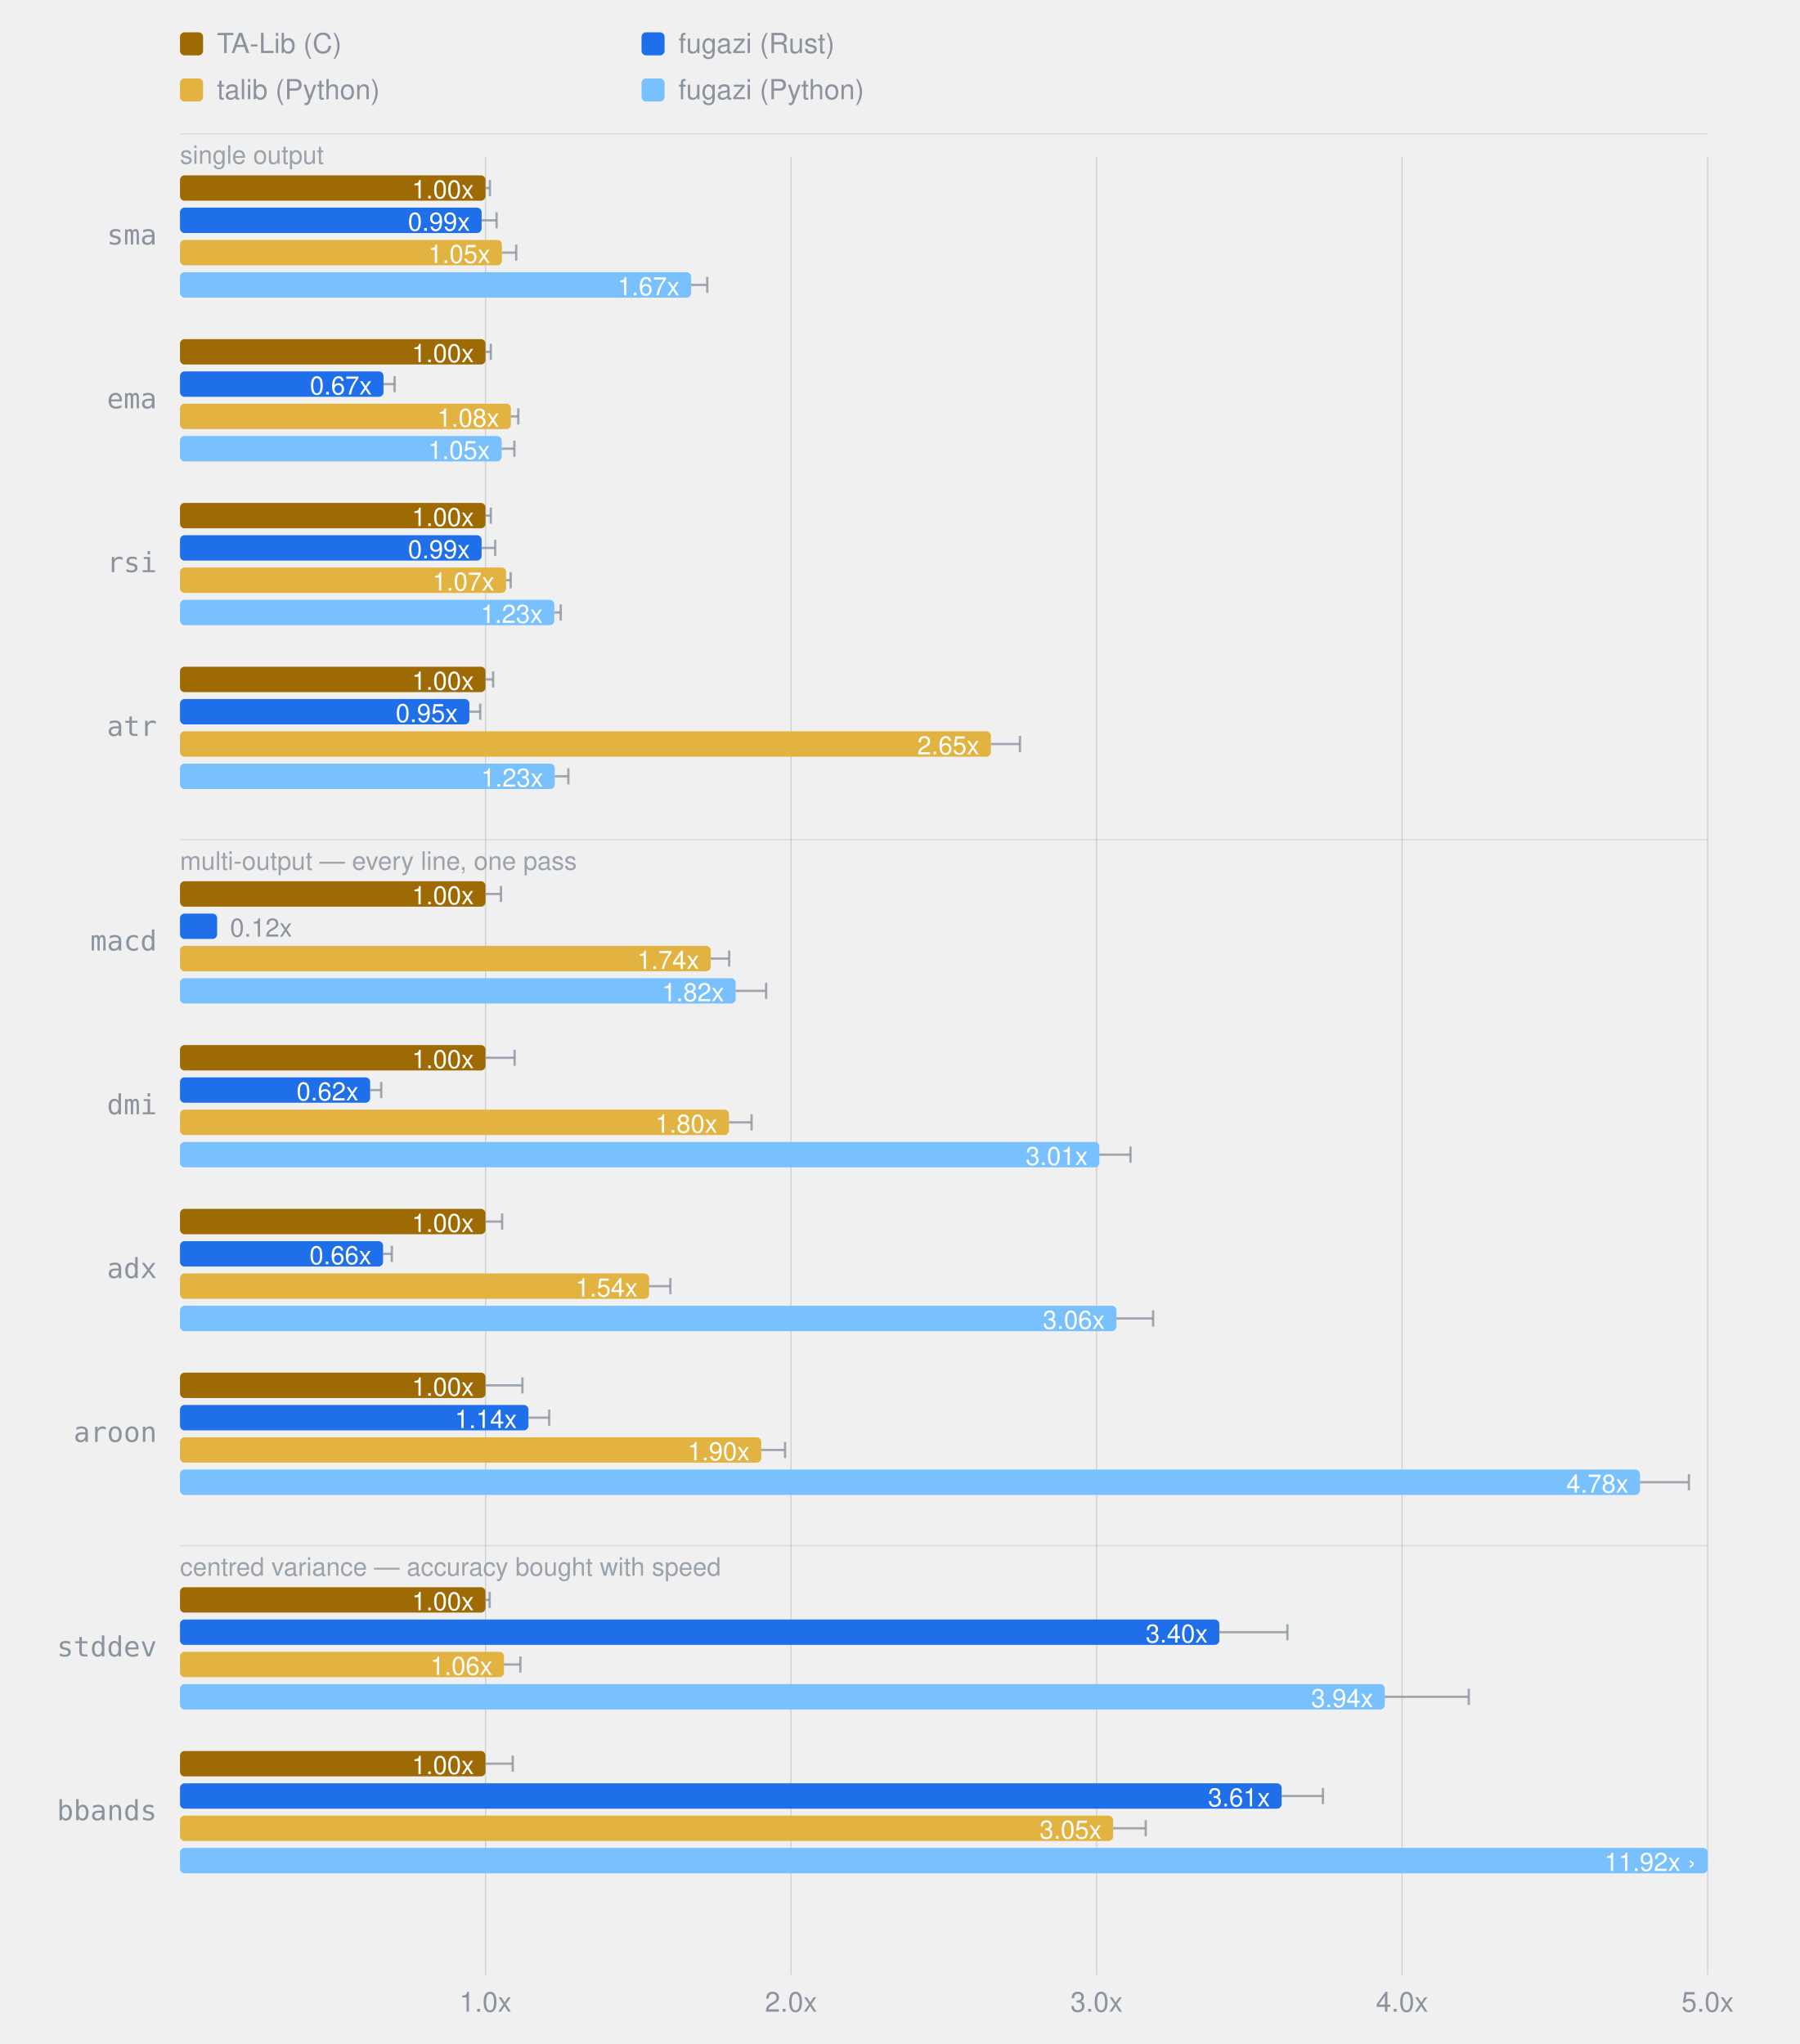
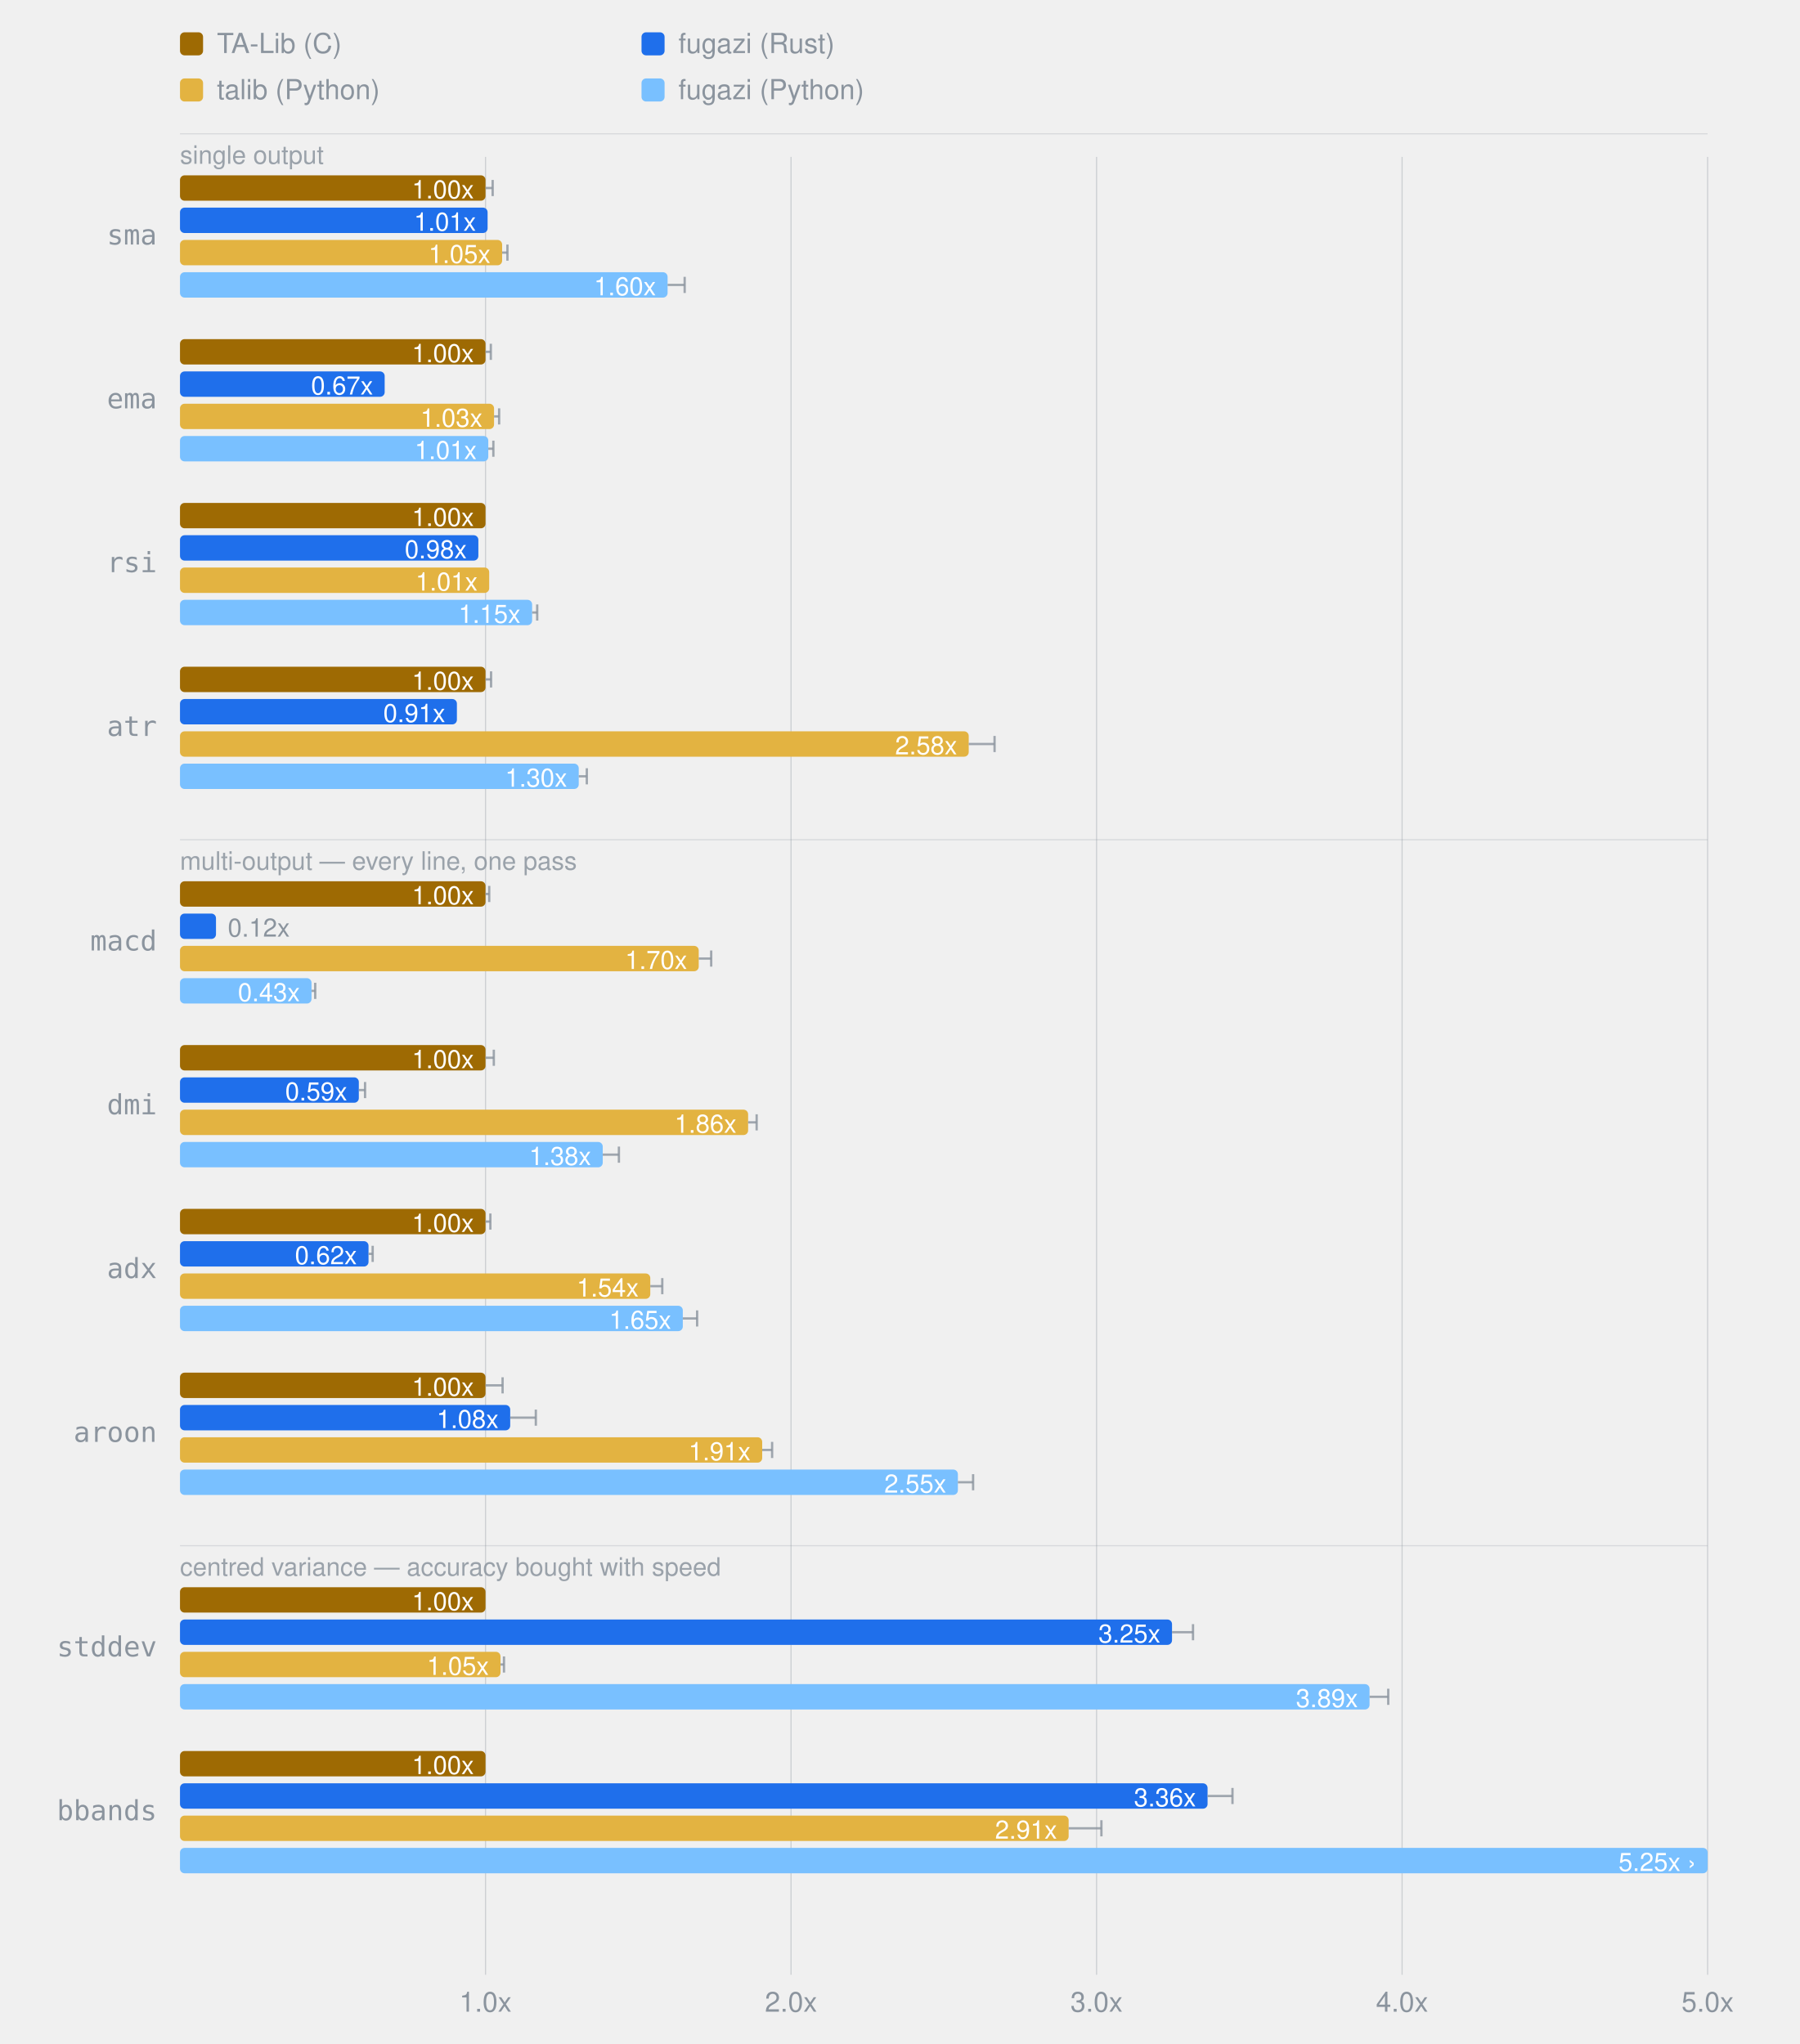
<svg xmlns="http://www.w3.org/2000/svg" width="780" height="886" viewBox="0 0 780 886" font-family="-apple-system,BlinkMacSystemFont,Segoe UI,Helvetica,Arial,sans-serif" font-size="12">
  <rect x="78" y="14" width="10" height="10" rx="2" fill="#9e6a03" />
  <text x="94" y="23" fill="#8b949e">TA-Lib (C)</text>
  <rect x="278" y="14" width="10" height="10" rx="2" fill="#1f6feb" />
  <text x="294" y="23" fill="#8b949e">fugazi (Rust)</text>
  <rect x="78" y="34" width="10" height="10" rx="2" fill="#e3b341" />
  <text x="94" y="43" fill="#8b949e">talib (Python)</text>
  <rect x="278" y="34" width="10" height="10" rx="2" fill="#79c0ff" />
  <text x="294" y="43" fill="#8b949e">fugazi (Python)</text>
  <line x1="210.4" y1="68" x2="210.4" y2="856" stroke="#8b949e" stroke-width="0.5" opacity="0.35" />
  <text x="210.4" y="872" fill="#8b949e" text-anchor="middle">1.0x</text>
  <line x1="342.8" y1="68" x2="342.8" y2="856" stroke="#8b949e" stroke-width="0.5" opacity="0.35" />
  <text x="342.8" y="872" fill="#8b949e" text-anchor="middle">2.0x</text>
  <line x1="475.2" y1="68" x2="475.2" y2="856" stroke="#8b949e" stroke-width="0.5" opacity="0.35" />
  <text x="475.2" y="872" fill="#8b949e" text-anchor="middle">3.0x</text>
  <line x1="607.6" y1="68" x2="607.6" y2="856" stroke="#8b949e" stroke-width="0.5" opacity="0.35" />
  <text x="607.6" y="872" fill="#8b949e" text-anchor="middle">4.0x</text>
  <line x1="740.0" y1="68" x2="740.0" y2="856" stroke="#8b949e" stroke-width="0.5" opacity="0.35" />
  <text x="740.0" y="872" fill="#8b949e" text-anchor="middle">5.0x</text>
  <line x1="78" y1="58" x2="740" y2="58" stroke="#8b949e" stroke-width="0.5" opacity="0.25" />
  <text x="78" y="71" fill="#8b949e" font-size="11" opacity="0.85">single output</text>
  <text x="68" y="106" fill="#8b949e" text-anchor="end" font-family="ui-monospace,SFMono-Regular,Consolas,monospace">sma</text>
  <rect x="78" y="76" width="132.4" height="11" rx="2" fill="#9e6a03" />
-   <line x1="210.4" y1="81.5" x2="212.3" y2="81.5" stroke="#8b949e" stroke-width="1" opacity="0.8" />
-   <line x1="212.3" y1="78.0" x2="212.3" y2="85.0" stroke="#8b949e" stroke-width="1" opacity="0.8" />
+   <line x1="210.4" y1="81.5" x2="213.5" y2="81.5" stroke="#8b949e" stroke-width="1" opacity="0.8" />
+   <line x1="213.5" y1="78.0" x2="213.5" y2="85.0" stroke="#8b949e" stroke-width="1" opacity="0.8" />
  <text x="205.4" y="86" fill="#ffffff" text-anchor="end" font-size="11">1.00x</text>
-   <rect x="78" y="90" width="130.7" height="11" rx="2" fill="#1f6feb" />
-   <line x1="208.7" y1="95.5" x2="215.2" y2="95.5" stroke="#8b949e" stroke-width="1" opacity="0.8" />
-   <line x1="215.2" y1="92.0" x2="215.2" y2="99.0" stroke="#8b949e" stroke-width="1" opacity="0.8" />
-   <text x="203.7" y="100" fill="#ffffff" text-anchor="end" font-size="11">0.99x</text>
-   <rect x="78" y="104" width="139.5" height="11" rx="2" fill="#e3b341" />
-   <line x1="217.5" y1="109.5" x2="223.7" y2="109.5" stroke="#8b949e" stroke-width="1" opacity="0.8" />
-   <line x1="223.7" y1="106.0" x2="223.7" y2="113.0" stroke="#8b949e" stroke-width="1" opacity="0.8" />
-   <text x="212.5" y="114" fill="#ffffff" text-anchor="end" font-size="11">1.05x</text>
-   <rect x="78" y="118" width="221.5" height="11" rx="2" fill="#79c0ff" />
-   <line x1="299.5" y1="123.5" x2="306.5" y2="123.5" stroke="#8b949e" stroke-width="1" opacity="0.8" />
-   <line x1="306.5" y1="120.0" x2="306.5" y2="127.0" stroke="#8b949e" stroke-width="1" opacity="0.8" />
-   <text x="294.5" y="128" fill="#ffffff" text-anchor="end" font-size="11">1.67x</text>
+   <rect x="78" y="90" width="133.3" height="11" rx="2" fill="#1f6feb" />
+   <text x="206.3" y="100" fill="#ffffff" text-anchor="end" font-size="11">1.01x</text>
+   <rect x="78" y="104" width="139.6" height="11" rx="2" fill="#e3b341" />
+   <line x1="217.6" y1="109.5" x2="219.9" y2="109.5" stroke="#8b949e" stroke-width="1" opacity="0.8" />
+   <line x1="219.9" y1="106.0" x2="219.9" y2="113.0" stroke="#8b949e" stroke-width="1" opacity="0.8" />
+   <text x="212.6" y="114" fill="#ffffff" text-anchor="end" font-size="11">1.05x</text>
+   <rect x="78" y="118" width="211.3" height="11" rx="2" fill="#79c0ff" />
+   <line x1="289.3" y1="123.5" x2="296.7" y2="123.5" stroke="#8b949e" stroke-width="1" opacity="0.8" />
+   <line x1="296.7" y1="120.0" x2="296.7" y2="127.0" stroke="#8b949e" stroke-width="1" opacity="0.8" />
+   <text x="284.3" y="128" fill="#ffffff" text-anchor="end" font-size="11">1.60x</text>
  <text x="68" y="177" fill="#8b949e" text-anchor="end" font-family="ui-monospace,SFMono-Regular,Consolas,monospace">ema</text>
  <rect x="78" y="147" width="132.4" height="11" rx="2" fill="#9e6a03" />
  <line x1="210.4" y1="152.5" x2="212.7" y2="152.5" stroke="#8b949e" stroke-width="1" opacity="0.8" />
  <line x1="212.7" y1="149.0" x2="212.7" y2="156.0" stroke="#8b949e" stroke-width="1" opacity="0.8" />
  <text x="205.4" y="157" fill="#ffffff" text-anchor="end" font-size="11">1.00x</text>
-   <rect x="78" y="161" width="88.2" height="11" rx="2" fill="#1f6feb" />
-   <line x1="166.2" y1="166.5" x2="171.0" y2="166.5" stroke="#8b949e" stroke-width="1" opacity="0.8" />
-   <line x1="171.0" y1="163.0" x2="171.0" y2="170.0" stroke="#8b949e" stroke-width="1" opacity="0.8" />
-   <text x="161.2" y="171" fill="#ffffff" text-anchor="end" font-size="11">0.67x</text>
-   <rect x="78" y="175" width="143.4" height="11" rx="2" fill="#e3b341" />
-   <line x1="221.4" y1="180.5" x2="224.6" y2="180.5" stroke="#8b949e" stroke-width="1" opacity="0.8" />
-   <line x1="224.6" y1="177.0" x2="224.6" y2="184.0" stroke="#8b949e" stroke-width="1" opacity="0.8" />
-   <text x="216.4" y="185" fill="#ffffff" text-anchor="end" font-size="11">1.08x</text>
-   <rect x="78" y="189" width="139.4" height="11" rx="2" fill="#79c0ff" />
-   <line x1="217.4" y1="194.5" x2="222.9" y2="194.5" stroke="#8b949e" stroke-width="1" opacity="0.8" />
-   <line x1="222.9" y1="191.0" x2="222.9" y2="198.0" stroke="#8b949e" stroke-width="1" opacity="0.8" />
-   <text x="212.4" y="199" fill="#ffffff" text-anchor="end" font-size="11">1.05x</text>
+   <rect x="78" y="161" width="88.7" height="11" rx="2" fill="#1f6feb" />
+   <text x="161.7" y="171" fill="#ffffff" text-anchor="end" font-size="11">0.67x</text>
+   <rect x="78" y="175" width="136.1" height="11" rx="2" fill="#e3b341" />
+   <line x1="214.1" y1="180.5" x2="216.3" y2="180.5" stroke="#8b949e" stroke-width="1" opacity="0.8" />
+   <line x1="216.3" y1="177.0" x2="216.3" y2="184.0" stroke="#8b949e" stroke-width="1" opacity="0.8" />
+   <text x="209.1" y="185" fill="#ffffff" text-anchor="end" font-size="11">1.03x</text>
+   <rect x="78" y="189" width="133.6" height="11" rx="2" fill="#79c0ff" />
+   <line x1="211.6" y1="194.5" x2="213.8" y2="194.5" stroke="#8b949e" stroke-width="1" opacity="0.8" />
+   <line x1="213.8" y1="191.0" x2="213.8" y2="198.0" stroke="#8b949e" stroke-width="1" opacity="0.8" />
+   <text x="206.6" y="199" fill="#ffffff" text-anchor="end" font-size="11">1.01x</text>
  <text x="68" y="248" fill="#8b949e" text-anchor="end" font-family="ui-monospace,SFMono-Regular,Consolas,monospace">rsi</text>
  <rect x="78" y="218" width="132.4" height="11" rx="2" fill="#9e6a03" />
-   <line x1="210.4" y1="223.5" x2="212.7" y2="223.5" stroke="#8b949e" stroke-width="1" opacity="0.8" />
-   <line x1="212.7" y1="220.0" x2="212.7" y2="227.0" stroke="#8b949e" stroke-width="1" opacity="0.8" />
  <text x="205.4" y="228" fill="#ffffff" text-anchor="end" font-size="11">1.00x</text>
-   <rect x="78" y="232" width="130.7" height="11" rx="2" fill="#1f6feb" />
-   <line x1="208.7" y1="237.5" x2="214.6" y2="237.5" stroke="#8b949e" stroke-width="1" opacity="0.8" />
-   <line x1="214.6" y1="234.0" x2="214.6" y2="241.0" stroke="#8b949e" stroke-width="1" opacity="0.8" />
-   <text x="203.7" y="242" fill="#ffffff" text-anchor="end" font-size="11">0.99x</text>
-   <rect x="78" y="246" width="141.3" height="11" rx="2" fill="#e3b341" />
-   <line x1="219.3" y1="251.5" x2="221.3" y2="251.5" stroke="#8b949e" stroke-width="1" opacity="0.8" />
-   <line x1="221.3" y1="248.0" x2="221.3" y2="255.0" stroke="#8b949e" stroke-width="1" opacity="0.8" />
-   <text x="214.3" y="256" fill="#ffffff" text-anchor="end" font-size="11">1.07x</text>
-   <rect x="78" y="260" width="162.2" height="11" rx="2" fill="#79c0ff" />
-   <line x1="240.2" y1="265.5" x2="243.0" y2="265.5" stroke="#8b949e" stroke-width="1" opacity="0.8" />
-   <line x1="243.0" y1="262.0" x2="243.0" y2="269.0" stroke="#8b949e" stroke-width="1" opacity="0.8" />
-   <text x="235.2" y="270" fill="#ffffff" text-anchor="end" font-size="11">1.23x</text>
+   <rect x="78" y="232" width="129.3" height="11" rx="2" fill="#1f6feb" />
+   <text x="202.3" y="242" fill="#ffffff" text-anchor="end" font-size="11">0.98x</text>
+   <rect x="78" y="246" width="134.0" height="11" rx="2" fill="#e3b341" />
+   <text x="207.0" y="256" fill="#ffffff" text-anchor="end" font-size="11">1.01x</text>
+   <rect x="78" y="260" width="152.6" height="11" rx="2" fill="#79c0ff" />
+   <line x1="230.6" y1="265.5" x2="232.8" y2="265.5" stroke="#8b949e" stroke-width="1" opacity="0.8" />
+   <line x1="232.8" y1="262.0" x2="232.8" y2="269.0" stroke="#8b949e" stroke-width="1" opacity="0.8" />
+   <text x="225.6" y="270" fill="#ffffff" text-anchor="end" font-size="11">1.15x</text>
  <text x="68" y="319" fill="#8b949e" text-anchor="end" font-family="ui-monospace,SFMono-Regular,Consolas,monospace">atr</text>
  <rect x="78" y="289" width="132.4" height="11" rx="2" fill="#9e6a03" />
-   <line x1="210.4" y1="294.5" x2="213.7" y2="294.5" stroke="#8b949e" stroke-width="1" opacity="0.8" />
-   <line x1="213.7" y1="291.0" x2="213.7" y2="298.0" stroke="#8b949e" stroke-width="1" opacity="0.8" />
+   <line x1="210.4" y1="294.5" x2="212.8" y2="294.5" stroke="#8b949e" stroke-width="1" opacity="0.8" />
+   <line x1="212.8" y1="291.0" x2="212.8" y2="298.0" stroke="#8b949e" stroke-width="1" opacity="0.8" />
  <text x="205.4" y="299" fill="#ffffff" text-anchor="end" font-size="11">1.00x</text>
-   <rect x="78" y="303" width="125.4" height="11" rx="2" fill="#1f6feb" />
-   <line x1="203.4" y1="308.5" x2="208.1" y2="308.5" stroke="#8b949e" stroke-width="1" opacity="0.8" />
-   <line x1="208.1" y1="305.0" x2="208.1" y2="312.0" stroke="#8b949e" stroke-width="1" opacity="0.8" />
-   <text x="198.4" y="313" fill="#ffffff" text-anchor="end" font-size="11">0.95x</text>
-   <rect x="78" y="317" width="351.4" height="11" rx="2" fill="#e3b341" />
-   <line x1="429.4" y1="322.5" x2="442.0" y2="322.5" stroke="#8b949e" stroke-width="1" opacity="0.8" />
-   <line x1="442.0" y1="319.0" x2="442.0" y2="326.0" stroke="#8b949e" stroke-width="1" opacity="0.8" />
-   <text x="424.4" y="327" fill="#ffffff" text-anchor="end" font-size="11">2.65x</text>
-   <rect x="78" y="331" width="162.4" height="11" rx="2" fill="#79c0ff" />
-   <line x1="240.4" y1="336.5" x2="246.3" y2="336.5" stroke="#8b949e" stroke-width="1" opacity="0.8" />
-   <line x1="246.3" y1="333.0" x2="246.3" y2="340.0" stroke="#8b949e" stroke-width="1" opacity="0.8" />
-   <text x="235.4" y="341" fill="#ffffff" text-anchor="end" font-size="11">1.23x</text>
+   <rect x="78" y="303" width="120.0" height="11" rx="2" fill="#1f6feb" />
+   <text x="193.0" y="313" fill="#ffffff" text-anchor="end" font-size="11">0.91x</text>
+   <rect x="78" y="317" width="341.8" height="11" rx="2" fill="#e3b341" />
+   <line x1="419.8" y1="322.5" x2="431.0" y2="322.5" stroke="#8b949e" stroke-width="1" opacity="0.8" />
+   <line x1="431.0" y1="319.0" x2="431.0" y2="326.0" stroke="#8b949e" stroke-width="1" opacity="0.8" />
+   <text x="414.8" y="327" fill="#ffffff" text-anchor="end" font-size="11">2.58x</text>
+   <rect x="78" y="331" width="172.8" height="11" rx="2" fill="#79c0ff" />
+   <line x1="250.8" y1="336.5" x2="254.3" y2="336.5" stroke="#8b949e" stroke-width="1" opacity="0.8" />
+   <line x1="254.3" y1="333.0" x2="254.3" y2="340.0" stroke="#8b949e" stroke-width="1" opacity="0.8" />
+   <text x="245.8" y="341" fill="#ffffff" text-anchor="end" font-size="11">1.30x</text>
  <line x1="78" y1="364" x2="740" y2="364" stroke="#8b949e" stroke-width="0.5" opacity="0.25" />
  <text x="78" y="377" fill="#8b949e" font-size="11" opacity="0.85">multi-output — every line, one pass</text>
  <text x="68" y="412" fill="#8b949e" text-anchor="end" font-family="ui-monospace,SFMono-Regular,Consolas,monospace">macd</text>
  <rect x="78" y="382" width="132.4" height="11" rx="2" fill="#9e6a03" />
-   <line x1="210.4" y1="387.5" x2="217.1" y2="387.5" stroke="#8b949e" stroke-width="1" opacity="0.8" />
-   <line x1="217.1" y1="384.0" x2="217.1" y2="391.0" stroke="#8b949e" stroke-width="1" opacity="0.8" />
+   <line x1="210.4" y1="387.5" x2="212.0" y2="387.5" stroke="#8b949e" stroke-width="1" opacity="0.8" />
+   <line x1="212.0" y1="384.0" x2="212.0" y2="391.0" stroke="#8b949e" stroke-width="1" opacity="0.8" />
  <text x="205.4" y="392" fill="#ffffff" text-anchor="end" font-size="11">1.00x</text>
-   <rect x="78" y="396" width="16.1" height="11" rx="2" fill="#1f6feb" />
-   <text x="99.7" y="406" fill="#8b949e" font-size="11">0.12x</text>
-   <rect x="78" y="410" width="230.0" height="11" rx="2" fill="#e3b341" />
-   <line x1="308.0" y1="415.5" x2="316.0" y2="415.5" stroke="#8b949e" stroke-width="1" opacity="0.8" />
-   <line x1="316.0" y1="412.0" x2="316.0" y2="419.0" stroke="#8b949e" stroke-width="1" opacity="0.8" />
-   <text x="303.0" y="420" fill="#ffffff" text-anchor="end" font-size="11">1.74x</text>
-   <rect x="78" y="424" width="240.8" height="11" rx="2" fill="#79c0ff" />
-   <line x1="318.8" y1="429.5" x2="332.0" y2="429.5" stroke="#8b949e" stroke-width="1" opacity="0.8" />
-   <line x1="332.0" y1="426.0" x2="332.0" y2="433.0" stroke="#8b949e" stroke-width="1" opacity="0.8" />
-   <text x="313.8" y="434" fill="#ffffff" text-anchor="end" font-size="11">1.82x</text>
+   <rect x="78" y="396" width="15.6" height="11" rx="2" fill="#1f6feb" />
+   <text x="98.7" y="406" fill="#8b949e" font-size="11">0.12x</text>
+   <rect x="78" y="410" width="224.8" height="11" rx="2" fill="#e3b341" />
+   <line x1="302.8" y1="415.5" x2="308.2" y2="415.5" stroke="#8b949e" stroke-width="1" opacity="0.8" />
+   <line x1="308.2" y1="412.0" x2="308.2" y2="419.0" stroke="#8b949e" stroke-width="1" opacity="0.8" />
+   <text x="297.8" y="420" fill="#ffffff" text-anchor="end" font-size="11">1.70x</text>
+   <rect x="78" y="424" width="57.0" height="11" rx="2" fill="#79c0ff" />
+   <line x1="135.0" y1="429.5" x2="136.6" y2="429.5" stroke="#8b949e" stroke-width="1" opacity="0.8" />
+   <line x1="136.6" y1="426.0" x2="136.6" y2="433.0" stroke="#8b949e" stroke-width="1" opacity="0.8" />
+   <text x="130.0" y="434" fill="#ffffff" text-anchor="end" font-size="11">0.43x</text>
  <text x="68" y="483" fill="#8b949e" text-anchor="end" font-family="ui-monospace,SFMono-Regular,Consolas,monospace">dmi</text>
  <rect x="78" y="453" width="132.4" height="11" rx="2" fill="#9e6a03" />
-   <line x1="210.4" y1="458.5" x2="223.0" y2="458.5" stroke="#8b949e" stroke-width="1" opacity="0.8" />
-   <line x1="223.0" y1="455.0" x2="223.0" y2="462.0" stroke="#8b949e" stroke-width="1" opacity="0.8" />
+   <line x1="210.4" y1="458.5" x2="214.0" y2="458.5" stroke="#8b949e" stroke-width="1" opacity="0.8" />
+   <line x1="214.0" y1="455.0" x2="214.0" y2="462.0" stroke="#8b949e" stroke-width="1" opacity="0.8" />
  <text x="205.4" y="463" fill="#ffffff" text-anchor="end" font-size="11">1.00x</text>
-   <rect x="78" y="467" width="82.4" height="11" rx="2" fill="#1f6feb" />
-   <line x1="160.4" y1="472.5" x2="165.2" y2="472.5" stroke="#8b949e" stroke-width="1" opacity="0.8" />
-   <line x1="165.2" y1="469.0" x2="165.2" y2="476.0" stroke="#8b949e" stroke-width="1" opacity="0.8" />
-   <text x="155.4" y="477" fill="#ffffff" text-anchor="end" font-size="11">0.62x</text>
-   <rect x="78" y="481" width="237.9" height="11" rx="2" fill="#e3b341" />
-   <line x1="315.9" y1="486.5" x2="325.7" y2="486.5" stroke="#8b949e" stroke-width="1" opacity="0.8" />
-   <line x1="325.7" y1="483.0" x2="325.7" y2="490.0" stroke="#8b949e" stroke-width="1" opacity="0.8" />
-   <text x="310.9" y="491" fill="#ffffff" text-anchor="end" font-size="11">1.80x</text>
-   <rect x="78" y="495" width="398.4" height="11" rx="2" fill="#79c0ff" />
-   <line x1="476.4" y1="500.5" x2="489.9" y2="500.5" stroke="#8b949e" stroke-width="1" opacity="0.8" />
-   <line x1="489.9" y1="497.0" x2="489.9" y2="504.0" stroke="#8b949e" stroke-width="1" opacity="0.8" />
-   <text x="471.4" y="505" fill="#ffffff" text-anchor="end" font-size="11">3.01x</text>
+   <rect x="78" y="467" width="77.5" height="11" rx="2" fill="#1f6feb" />
+   <line x1="155.5" y1="472.5" x2="158.2" y2="472.5" stroke="#8b949e" stroke-width="1" opacity="0.8" />
+   <line x1="158.2" y1="469.0" x2="158.2" y2="476.0" stroke="#8b949e" stroke-width="1" opacity="0.8" />
+   <text x="150.5" y="477" fill="#ffffff" text-anchor="end" font-size="11">0.59x</text>
+   <rect x="78" y="481" width="246.2" height="11" rx="2" fill="#e3b341" />
+   <line x1="324.2" y1="486.5" x2="327.9" y2="486.5" stroke="#8b949e" stroke-width="1" opacity="0.8" />
+   <line x1="327.9" y1="483.0" x2="327.9" y2="490.0" stroke="#8b949e" stroke-width="1" opacity="0.8" />
+   <text x="319.2" y="491" fill="#ffffff" text-anchor="end" font-size="11">1.86x</text>
+   <rect x="78" y="495" width="183.2" height="11" rx="2" fill="#79c0ff" />
+   <line x1="261.2" y1="500.5" x2="268.2" y2="500.5" stroke="#8b949e" stroke-width="1" opacity="0.8" />
+   <line x1="268.2" y1="497.0" x2="268.2" y2="504.0" stroke="#8b949e" stroke-width="1" opacity="0.8" />
+   <text x="256.2" y="505" fill="#ffffff" text-anchor="end" font-size="11">1.38x</text>
  <text x="68" y="554" fill="#8b949e" text-anchor="end" font-family="ui-monospace,SFMono-Regular,Consolas,monospace">adx</text>
  <rect x="78" y="524" width="132.4" height="11" rx="2" fill="#9e6a03" />
-   <line x1="210.4" y1="529.5" x2="217.6" y2="529.5" stroke="#8b949e" stroke-width="1" opacity="0.8" />
-   <line x1="217.6" y1="526.0" x2="217.6" y2="533.0" stroke="#8b949e" stroke-width="1" opacity="0.8" />
+   <line x1="210.4" y1="529.5" x2="212.5" y2="529.5" stroke="#8b949e" stroke-width="1" opacity="0.8" />
+   <line x1="212.5" y1="526.0" x2="212.5" y2="533.0" stroke="#8b949e" stroke-width="1" opacity="0.8" />
  <text x="205.4" y="534" fill="#ffffff" text-anchor="end" font-size="11">1.00x</text>
-   <rect x="78" y="538" width="88.0" height="11" rx="2" fill="#1f6feb" />
-   <line x1="166.0" y1="543.5" x2="169.8" y2="543.5" stroke="#8b949e" stroke-width="1" opacity="0.8" />
-   <line x1="169.8" y1="540.0" x2="169.8" y2="547.0" stroke="#8b949e" stroke-width="1" opacity="0.8" />
-   <text x="161.0" y="548" fill="#ffffff" text-anchor="end" font-size="11">0.66x</text>
-   <rect x="78" y="552" width="203.3" height="11" rx="2" fill="#e3b341" />
-   <line x1="281.3" y1="557.5" x2="290.5" y2="557.5" stroke="#8b949e" stroke-width="1" opacity="0.8" />
-   <line x1="290.5" y1="554.0" x2="290.5" y2="561.0" stroke="#8b949e" stroke-width="1" opacity="0.8" />
-   <text x="276.3" y="562" fill="#ffffff" text-anchor="end" font-size="11">1.54x</text>
-   <rect x="78" y="566" width="405.8" height="11" rx="2" fill="#79c0ff" />
-   <line x1="483.8" y1="571.5" x2="499.7" y2="571.5" stroke="#8b949e" stroke-width="1" opacity="0.8" />
-   <line x1="499.7" y1="568.0" x2="499.7" y2="575.0" stroke="#8b949e" stroke-width="1" opacity="0.8" />
-   <text x="478.8" y="576" fill="#ffffff" text-anchor="end" font-size="11">3.06x</text>
+   <rect x="78" y="538" width="81.7" height="11" rx="2" fill="#1f6feb" />
+   <line x1="159.7" y1="543.5" x2="161.5" y2="543.5" stroke="#8b949e" stroke-width="1" opacity="0.8" />
+   <line x1="161.5" y1="540.0" x2="161.5" y2="547.0" stroke="#8b949e" stroke-width="1" opacity="0.8" />
+   <text x="154.7" y="548" fill="#ffffff" text-anchor="end" font-size="11">0.62x</text>
+   <rect x="78" y="552" width="203.8" height="11" rx="2" fill="#e3b341" />
+   <line x1="281.8" y1="557.5" x2="287.0" y2="557.5" stroke="#8b949e" stroke-width="1" opacity="0.8" />
+   <line x1="287.0" y1="554.0" x2="287.0" y2="561.0" stroke="#8b949e" stroke-width="1" opacity="0.8" />
+   <text x="276.8" y="562" fill="#ffffff" text-anchor="end" font-size="11">1.54x</text>
+   <rect x="78" y="566" width="217.9" height="11" rx="2" fill="#79c0ff" />
+   <line x1="295.9" y1="571.5" x2="302.1" y2="571.5" stroke="#8b949e" stroke-width="1" opacity="0.8" />
+   <line x1="302.1" y1="568.0" x2="302.1" y2="575.0" stroke="#8b949e" stroke-width="1" opacity="0.8" />
+   <text x="290.9" y="576" fill="#ffffff" text-anchor="end" font-size="11">1.65x</text>
  <text x="68" y="625" fill="#8b949e" text-anchor="end" font-family="ui-monospace,SFMono-Regular,Consolas,monospace">aroon</text>
  <rect x="78" y="595" width="132.4" height="11" rx="2" fill="#9e6a03" />
-   <line x1="210.4" y1="600.5" x2="226.4" y2="600.5" stroke="#8b949e" stroke-width="1" opacity="0.8" />
-   <line x1="226.4" y1="597.0" x2="226.4" y2="604.0" stroke="#8b949e" stroke-width="1" opacity="0.8" />
+   <line x1="210.4" y1="600.5" x2="217.8" y2="600.5" stroke="#8b949e" stroke-width="1" opacity="0.8" />
+   <line x1="217.8" y1="597.0" x2="217.8" y2="604.0" stroke="#8b949e" stroke-width="1" opacity="0.8" />
  <text x="205.4" y="605" fill="#ffffff" text-anchor="end" font-size="11">1.00x</text>
-   <rect x="78" y="609" width="151.0" height="11" rx="2" fill="#1f6feb" />
-   <line x1="229.0" y1="614.5" x2="238.0" y2="614.5" stroke="#8b949e" stroke-width="1" opacity="0.8" />
-   <line x1="238.0" y1="611.0" x2="238.0" y2="618.0" stroke="#8b949e" stroke-width="1" opacity="0.8" />
-   <text x="224.0" y="619" fill="#ffffff" text-anchor="end" font-size="11">1.14x</text>
-   <rect x="78" y="623" width="251.9" height="11" rx="2" fill="#e3b341" />
-   <line x1="329.9" y1="628.5" x2="340.2" y2="628.5" stroke="#8b949e" stroke-width="1" opacity="0.8" />
-   <line x1="340.2" y1="625.0" x2="340.2" y2="632.0" stroke="#8b949e" stroke-width="1" opacity="0.8" />
-   <text x="324.9" y="633" fill="#ffffff" text-anchor="end" font-size="11">1.90x</text>
-   <rect x="78" y="637" width="632.7" height="11" rx="2" fill="#79c0ff" />
-   <line x1="710.7" y1="642.5" x2="731.9" y2="642.5" stroke="#8b949e" stroke-width="1" opacity="0.8" />
-   <line x1="731.9" y1="639.0" x2="731.9" y2="646.0" stroke="#8b949e" stroke-width="1" opacity="0.8" />
-   <text x="705.7" y="647" fill="#ffffff" text-anchor="end" font-size="11">4.78x</text>
+   <rect x="78" y="609" width="143.1" height="11" rx="2" fill="#1f6feb" />
+   <line x1="221.1" y1="614.5" x2="232.2" y2="614.5" stroke="#8b949e" stroke-width="1" opacity="0.8" />
+   <line x1="232.2" y1="611.0" x2="232.2" y2="618.0" stroke="#8b949e" stroke-width="1" opacity="0.8" />
+   <text x="216.1" y="619" fill="#ffffff" text-anchor="end" font-size="11">1.08x</text>
+   <rect x="78" y="623" width="252.3" height="11" rx="2" fill="#e3b341" />
+   <line x1="330.3" y1="628.5" x2="334.6" y2="628.5" stroke="#8b949e" stroke-width="1" opacity="0.8" />
+   <line x1="334.6" y1="625.0" x2="334.6" y2="632.0" stroke="#8b949e" stroke-width="1" opacity="0.8" />
+   <text x="325.3" y="633" fill="#ffffff" text-anchor="end" font-size="11">1.91x</text>
+   <rect x="78" y="637" width="337.1" height="11" rx="2" fill="#79c0ff" />
+   <line x1="415.1" y1="642.5" x2="421.7" y2="642.5" stroke="#8b949e" stroke-width="1" opacity="0.8" />
+   <line x1="421.7" y1="639.0" x2="421.7" y2="646.0" stroke="#8b949e" stroke-width="1" opacity="0.8" />
+   <text x="410.1" y="647" fill="#ffffff" text-anchor="end" font-size="11">2.55x</text>
  <line x1="78" y1="670" x2="740" y2="670" stroke="#8b949e" stroke-width="0.5" opacity="0.25" />
  <text x="78" y="683" fill="#8b949e" font-size="11" opacity="0.85">centred variance — accuracy bought with speed</text>
  <text x="68" y="718" fill="#8b949e" text-anchor="end" font-family="ui-monospace,SFMono-Regular,Consolas,monospace">stddev</text>
  <rect x="78" y="688" width="132.4" height="11" rx="2" fill="#9e6a03" />
-   <line x1="210.4" y1="693.5" x2="212.2" y2="693.5" stroke="#8b949e" stroke-width="1" opacity="0.8" />
-   <line x1="212.2" y1="690.0" x2="212.2" y2="697.0" stroke="#8b949e" stroke-width="1" opacity="0.8" />
  <text x="205.4" y="698" fill="#ffffff" text-anchor="end" font-size="11">1.00x</text>
-   <rect x="78" y="702" width="450.4" height="11" rx="2" fill="#1f6feb" />
-   <line x1="528.4" y1="707.5" x2="557.9" y2="707.5" stroke="#8b949e" stroke-width="1" opacity="0.8" />
-   <line x1="557.9" y1="704.0" x2="557.9" y2="711.0" stroke="#8b949e" stroke-width="1" opacity="0.8" />
-   <text x="523.4" y="712" fill="#ffffff" text-anchor="end" font-size="11">3.40x</text>
-   <rect x="78" y="716" width="140.4" height="11" rx="2" fill="#e3b341" />
-   <line x1="218.4" y1="721.5" x2="225.5" y2="721.5" stroke="#8b949e" stroke-width="1" opacity="0.8" />
-   <line x1="225.5" y1="718.0" x2="225.5" y2="725.0" stroke="#8b949e" stroke-width="1" opacity="0.8" />
-   <text x="213.4" y="726" fill="#ffffff" text-anchor="end" font-size="11">1.06x</text>
-   <rect x="78" y="730" width="522.1" height="11" rx="2" fill="#79c0ff" />
-   <line x1="600.1" y1="735.5" x2="636.5" y2="735.5" stroke="#8b949e" stroke-width="1" opacity="0.8" />
-   <line x1="636.5" y1="732.0" x2="636.5" y2="739.0" stroke="#8b949e" stroke-width="1" opacity="0.8" />
-   <text x="595.1" y="740" fill="#ffffff" text-anchor="end" font-size="11">3.94x</text>
+   <rect x="78" y="702" width="429.9" height="11" rx="2" fill="#1f6feb" />
+   <line x1="507.9" y1="707.5" x2="517.0" y2="707.5" stroke="#8b949e" stroke-width="1" opacity="0.8" />
+   <line x1="517.0" y1="704.0" x2="517.0" y2="711.0" stroke="#8b949e" stroke-width="1" opacity="0.8" />
+   <text x="502.9" y="712" fill="#ffffff" text-anchor="end" font-size="11">3.25x</text>
+   <rect x="78" y="716" width="138.9" height="11" rx="2" fill="#e3b341" />
+   <line x1="216.9" y1="721.5" x2="218.4" y2="721.5" stroke="#8b949e" stroke-width="1" opacity="0.8" />
+   <line x1="218.4" y1="718.0" x2="218.4" y2="725.0" stroke="#8b949e" stroke-width="1" opacity="0.8" />
+   <text x="211.9" y="726" fill="#ffffff" text-anchor="end" font-size="11">1.05x</text>
+   <rect x="78" y="730" width="515.5" height="11" rx="2" fill="#79c0ff" />
+   <line x1="593.5" y1="735.5" x2="601.6" y2="735.5" stroke="#8b949e" stroke-width="1" opacity="0.8" />
+   <line x1="601.6" y1="732.0" x2="601.6" y2="739.0" stroke="#8b949e" stroke-width="1" opacity="0.8" />
+   <text x="588.5" y="740" fill="#ffffff" text-anchor="end" font-size="11">3.89x</text>
  <text x="68" y="789" fill="#8b949e" text-anchor="end" font-family="ui-monospace,SFMono-Regular,Consolas,monospace">bbands</text>
  <rect x="78" y="759" width="132.4" height="11" rx="2" fill="#9e6a03" />
-   <line x1="210.4" y1="764.5" x2="222.2" y2="764.5" stroke="#8b949e" stroke-width="1" opacity="0.8" />
-   <line x1="222.2" y1="761.0" x2="222.2" y2="768.0" stroke="#8b949e" stroke-width="1" opacity="0.8" />
  <text x="205.4" y="769" fill="#ffffff" text-anchor="end" font-size="11">1.00x</text>
-   <rect x="78" y="773" width="477.4" height="11" rx="2" fill="#1f6feb" />
-   <line x1="555.4" y1="778.5" x2="573.3" y2="778.5" stroke="#8b949e" stroke-width="1" opacity="0.8" />
-   <line x1="573.3" y1="775.0" x2="573.3" y2="782.0" stroke="#8b949e" stroke-width="1" opacity="0.8" />
-   <text x="550.4" y="783" fill="#ffffff" text-anchor="end" font-size="11">3.61x</text>
-   <rect x="78" y="787" width="404.4" height="11" rx="2" fill="#e3b341" />
-   <line x1="482.4" y1="792.5" x2="496.5" y2="792.5" stroke="#8b949e" stroke-width="1" opacity="0.8" />
-   <line x1="496.5" y1="789.0" x2="496.5" y2="796.0" stroke="#8b949e" stroke-width="1" opacity="0.8" />
-   <text x="477.4" y="797" fill="#ffffff" text-anchor="end" font-size="11">3.05x</text>
+   <rect x="78" y="773" width="445.3" height="11" rx="2" fill="#1f6feb" />
+   <line x1="523.3" y1="778.5" x2="534.1" y2="778.5" stroke="#8b949e" stroke-width="1" opacity="0.8" />
+   <line x1="534.1" y1="775.0" x2="534.1" y2="782.0" stroke="#8b949e" stroke-width="1" opacity="0.8" />
+   <text x="518.3" y="783" fill="#ffffff" text-anchor="end" font-size="11">3.36x</text>
+   <rect x="78" y="787" width="385.1" height="11" rx="2" fill="#e3b341" />
+   <line x1="463.1" y1="792.5" x2="477.3" y2="792.5" stroke="#8b949e" stroke-width="1" opacity="0.8" />
+   <line x1="477.3" y1="789.0" x2="477.3" y2="796.0" stroke="#8b949e" stroke-width="1" opacity="0.8" />
+   <text x="458.1" y="797" fill="#ffffff" text-anchor="end" font-size="11">2.91x</text>
  <rect x="78" y="801" width="662.0" height="11" rx="2" fill="#79c0ff" />
-   <text x="735.0" y="811" fill="#ffffff" text-anchor="end" font-size="11">11.92x ›</text>
+   <text x="735.0" y="811" fill="#ffffff" text-anchor="end" font-size="11">5.25x ›</text>
</svg>
